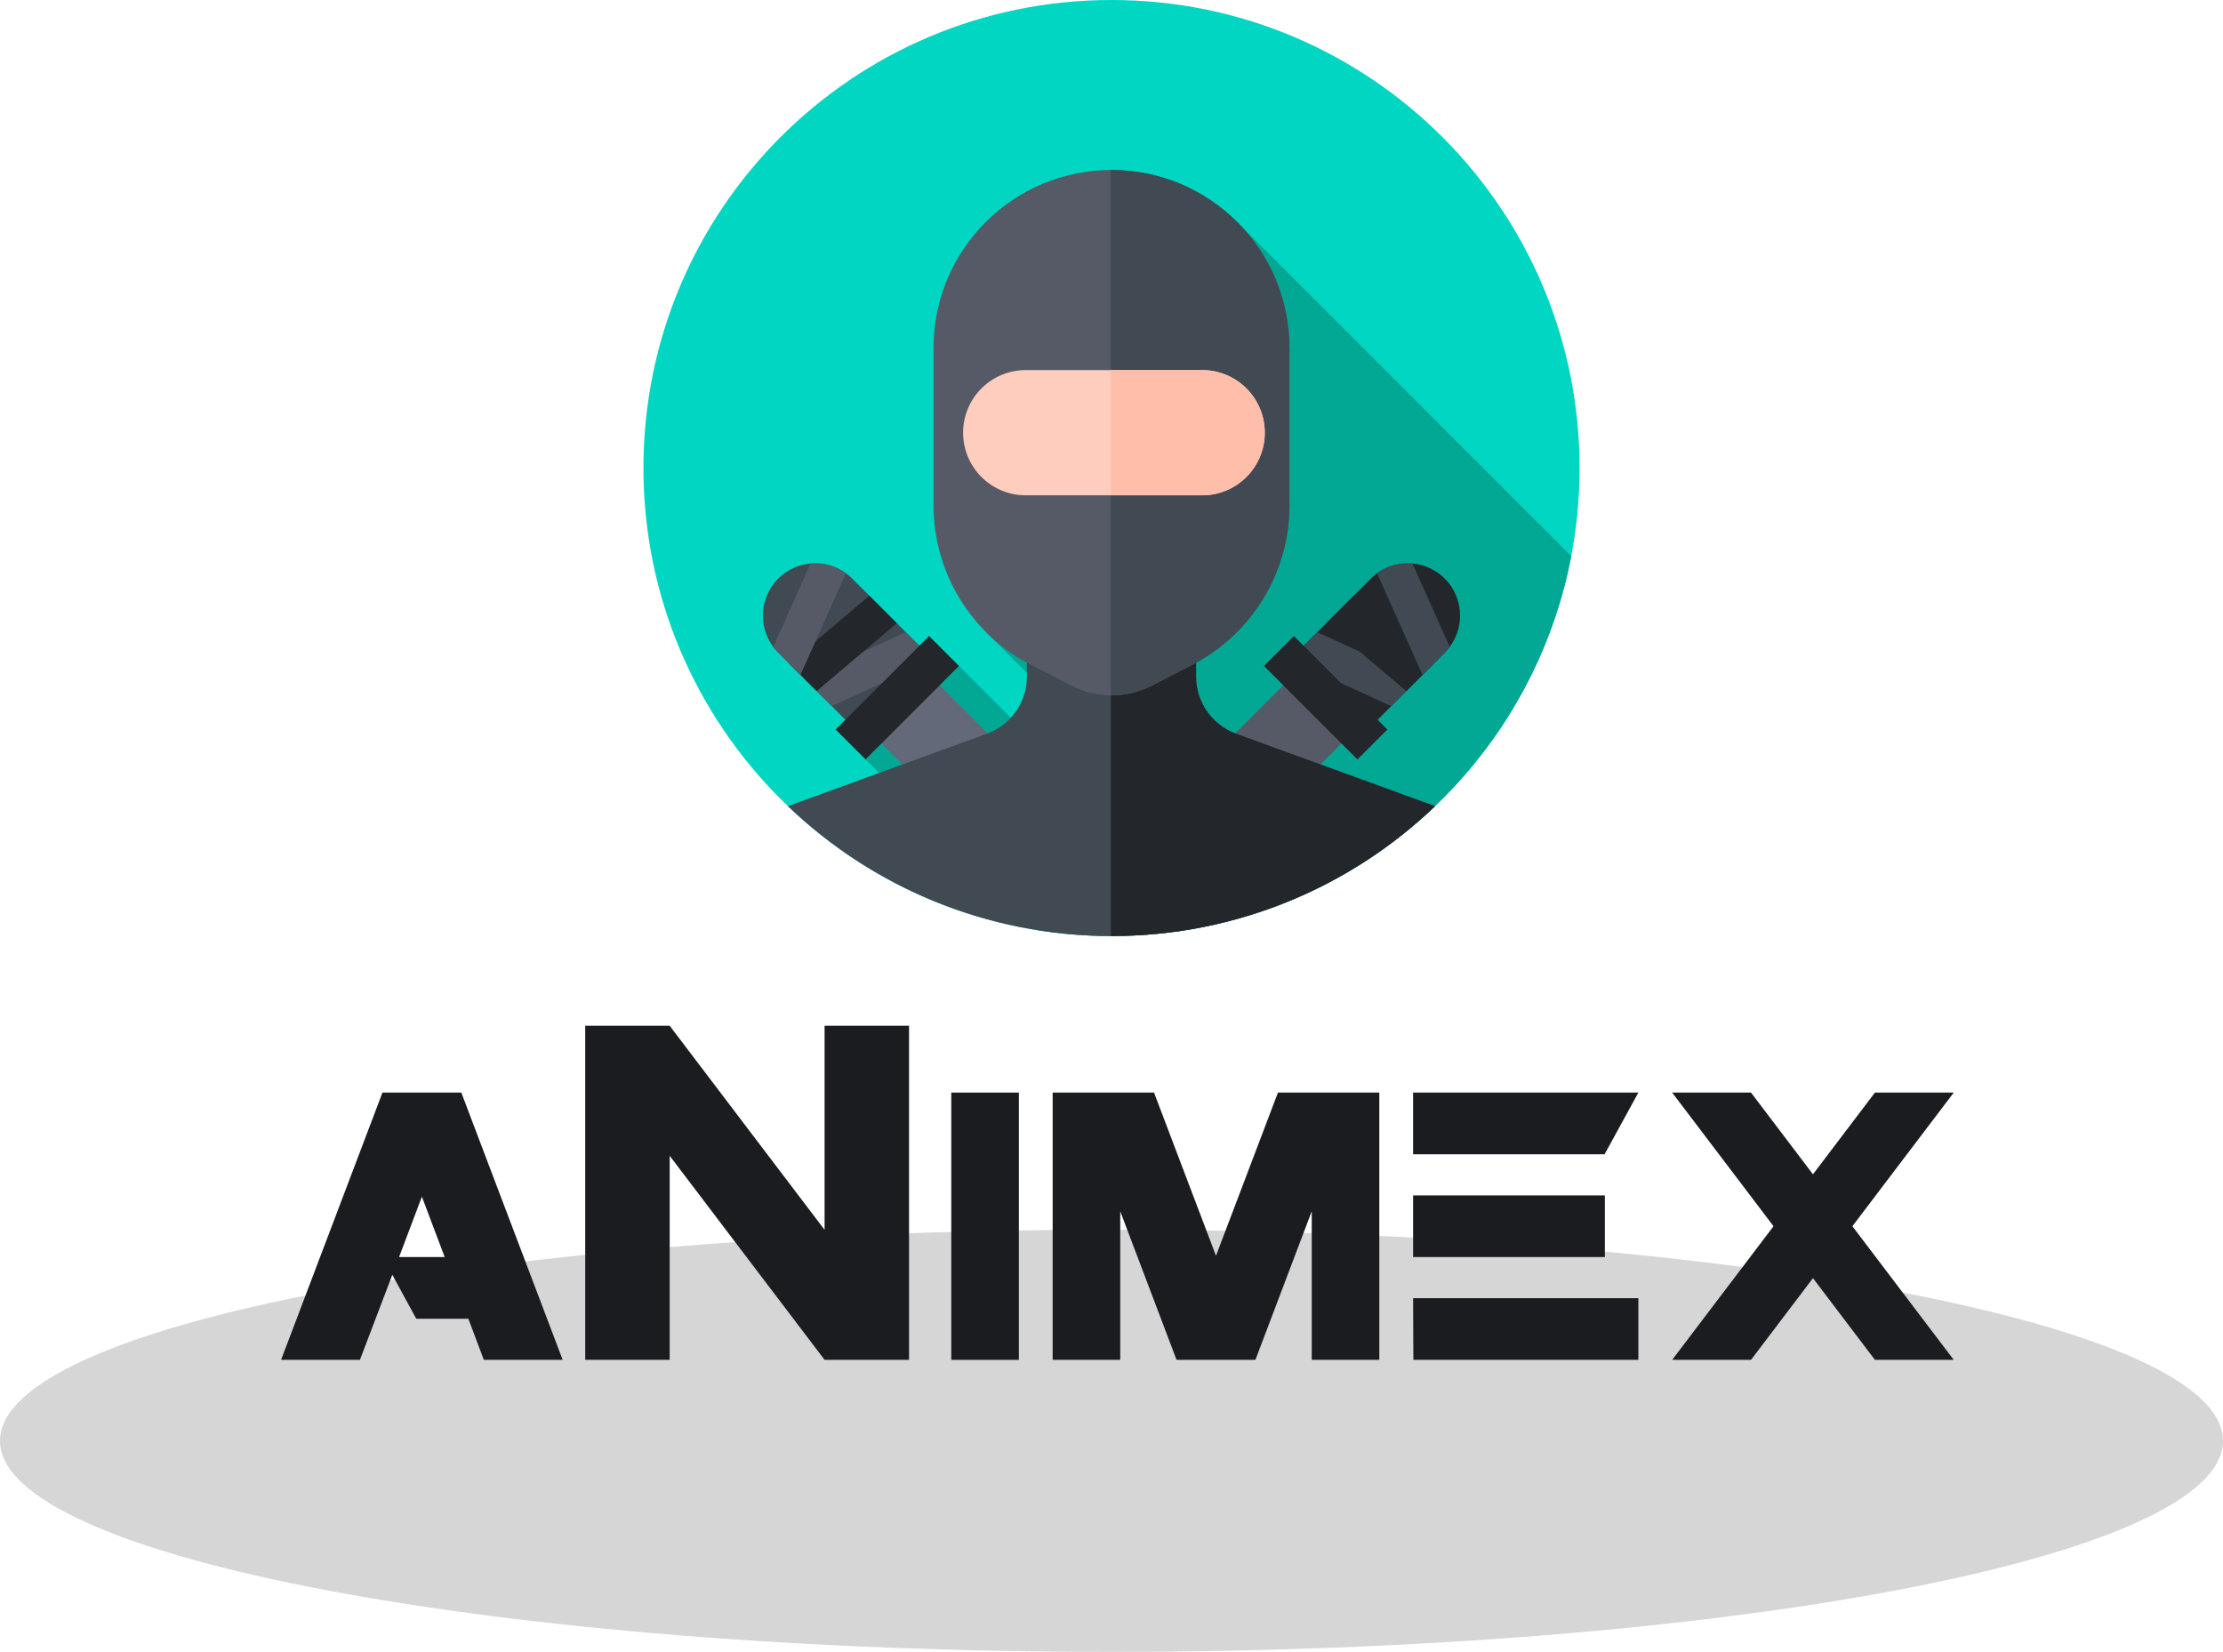
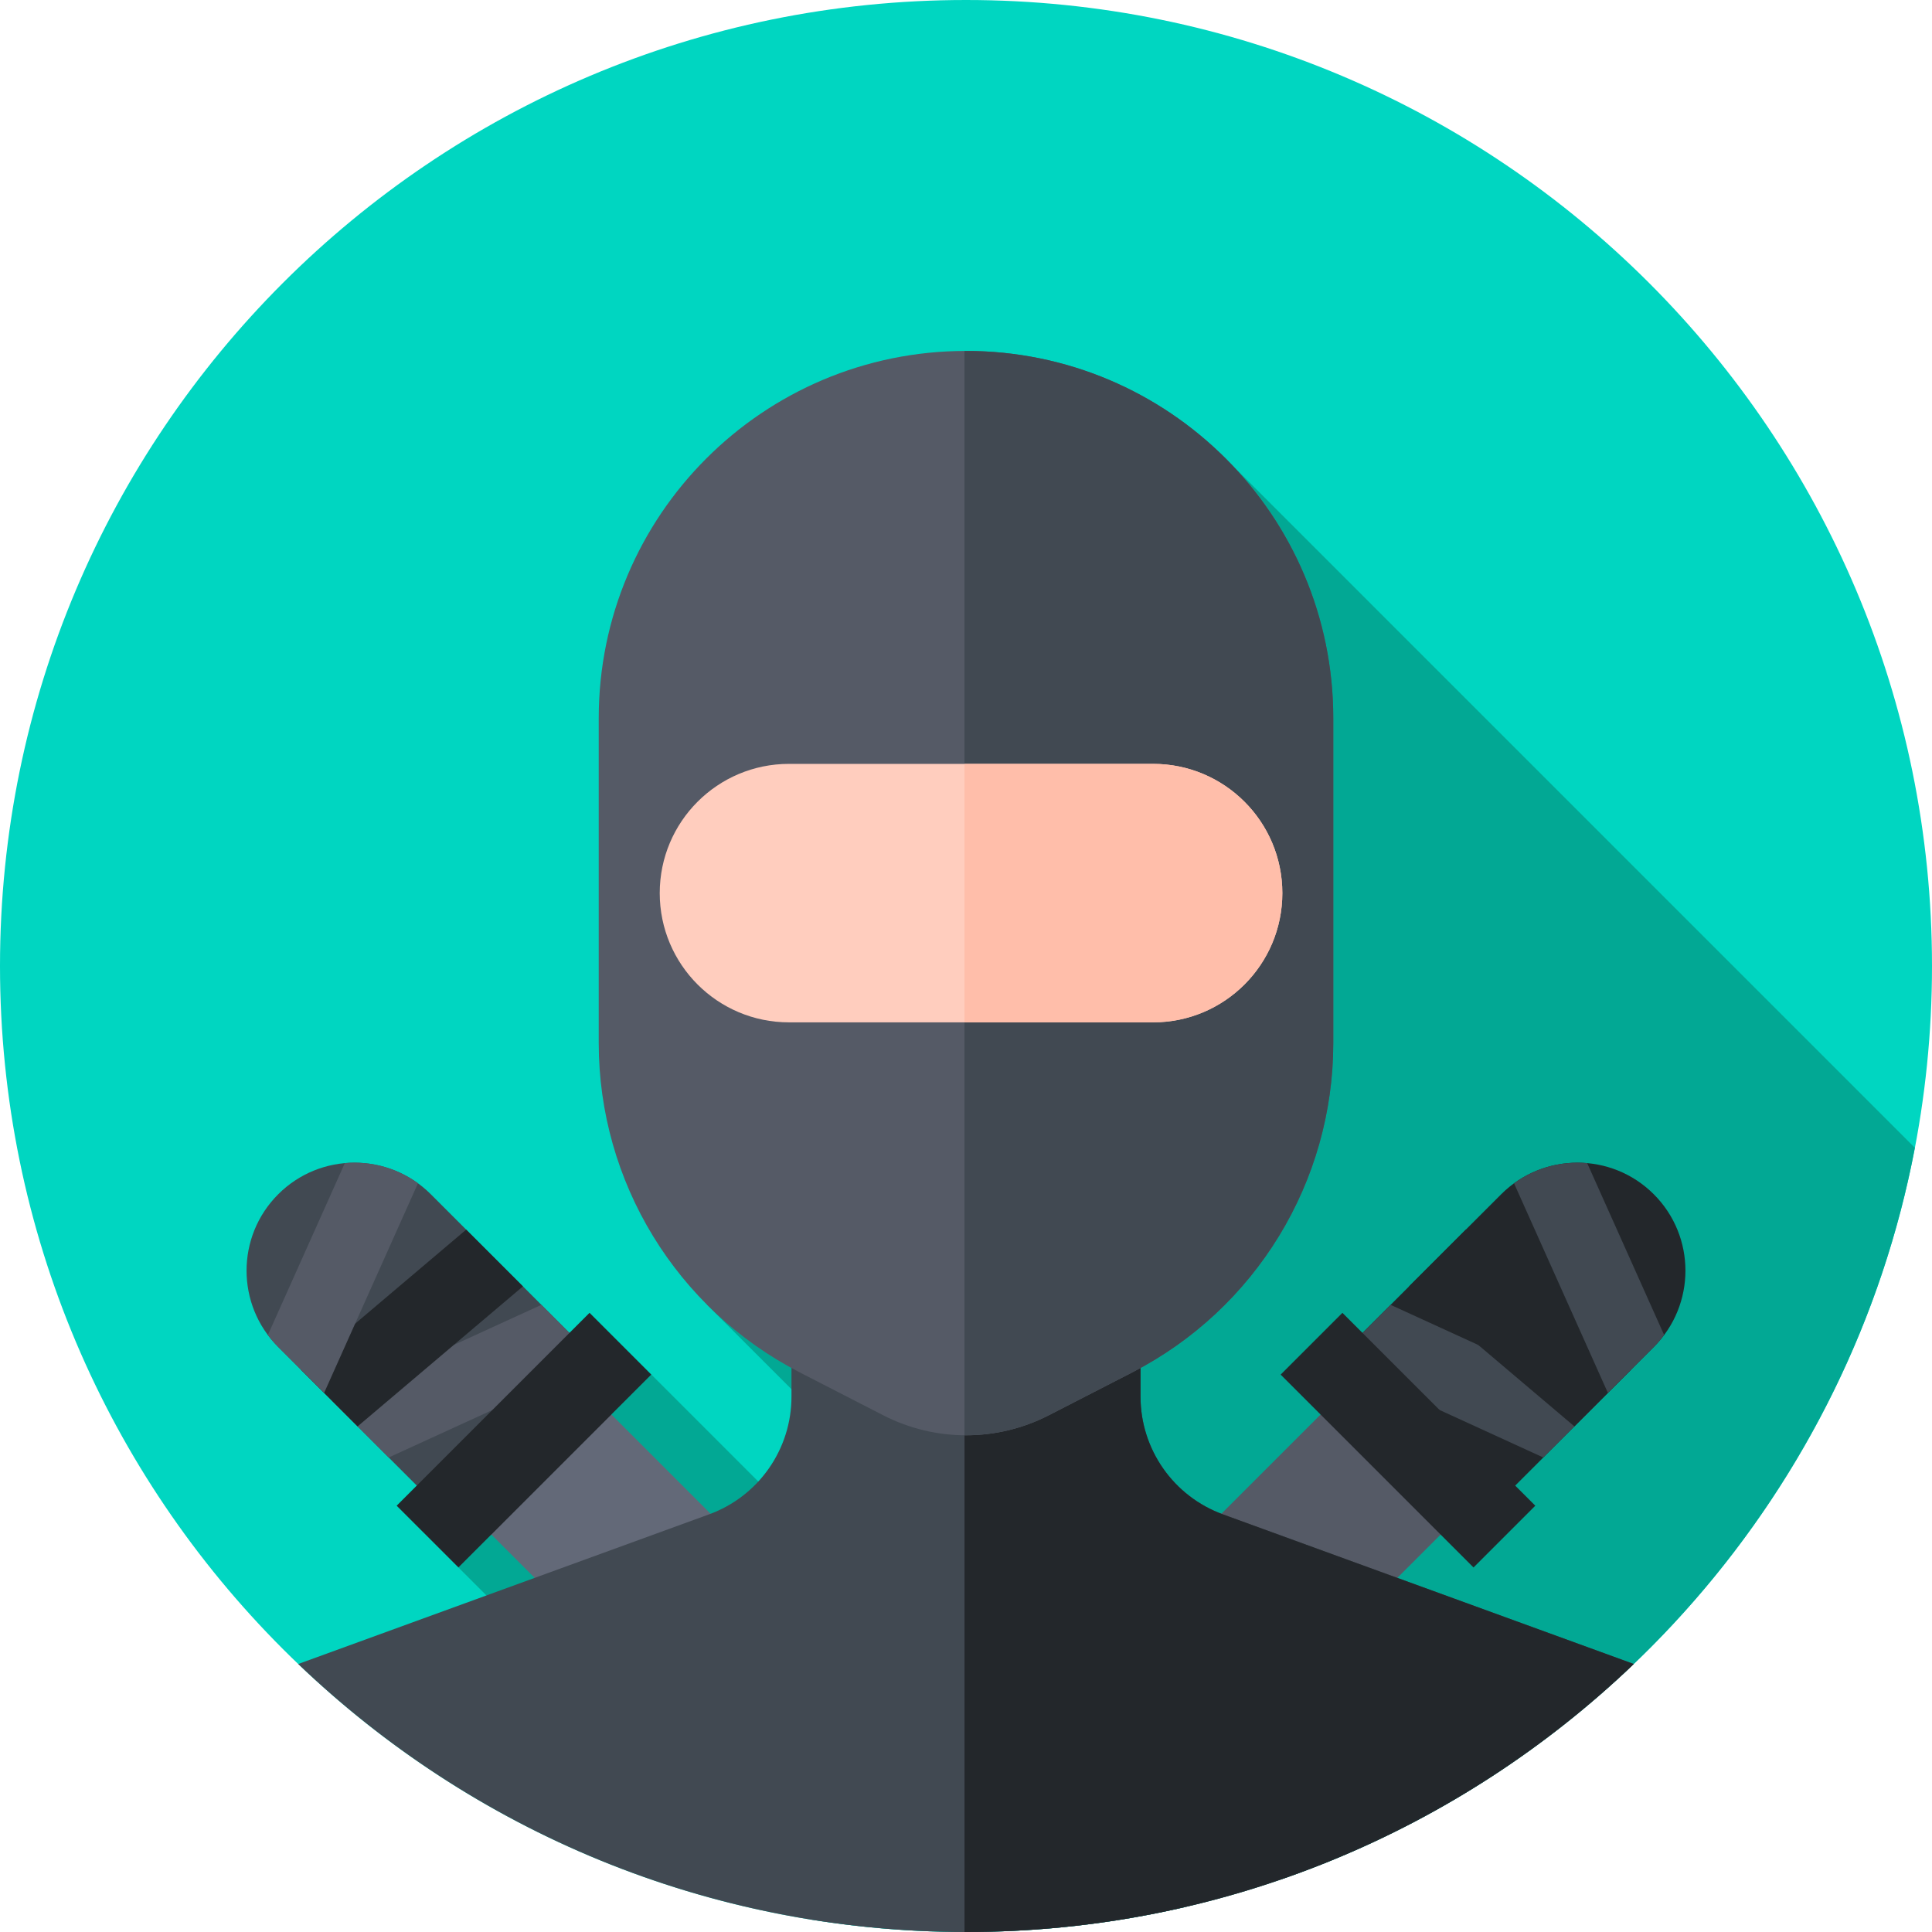
- <svg xmlns="http://www.w3.org/2000/svg" viewBox="0 0 1626.287 1208.57" version="1.1" id="svg44" width="1626.287" height="1208.57">
-   <defs id="defs48" />
-   <g id="g960" transform="matrix(1.337561,0,0,1.337561,470.7279,0)">
-     <path d="M 512,256 C 512,397.387 397.387,512 256,512 114.613,512 0,397.387 0,256 0,114.613 114.613,0 256,0 397.387,0 512,114.613 512,256 Z m 0,0" fill="#00d6c1" id="path2" />
-     <path d="m 172.609,364.277 -51.113,51.117 93.285,93.285 C 228.203,510.852 241.969,512 256,512 c 19.871,0 39.215,-2.266 57.781,-6.547 z m 0,0" fill="#02a894" id="path4" />
-     <path d="M 507.453,304.172 323.414,120.133 187.395,345.797 339.617,498.02 C 425.199,468.453 490.199,394.781 507.453,304.172 Z m 0,0" fill="#02a894" id="path6" />
-     <path d="m 156.57,369.406 -31.812,31.812 73.203,73.199 c 17.57,17.57 46.055,17.566 63.621,0 z m 0,0" fill="#636978" id="path8" />
-     <path d="m 73.719,316.5 c -11.172,11.176 -11.172,29.289 0,40.461 l 51.242,51.242 40.461,-40.461 L 114.18,316.5 c -11.172,-11.172 -29.289,-11.172 -40.461,0 z m 0,0" fill="#414952" id="path10" />
-     <path d="m 87.965,371.211 55.508,-25.414 15.039,15.039 -55.504,25.414 z m 0,0" fill="#555a66" id="path12" />
-     <path d="m 79.727,362.973 43.816,-37.109 15.039,15.039 -43.816,37.109 z m 0,0" fill="#23272b" id="path14" />
-     <path d="M 85.891,369.137 73.719,356.965 c -1.004,-1.004 -1.91,-2.062 -2.734,-3.168 l 20.398,-45.559 c 6.746,-0.602 13.66,1.18 19.383,5.348 z m 0,0" fill="#555a66" id="path16" />
-     <path d="m 105.121,399.023 51.113,-51.113 16.371,16.371 -51.113,51.113 z m 0,0" fill="#23272b" id="path18" />
-     <path d="m 355.43,369.406 31.812,31.812 -73.203,73.199 c -17.566,17.57 -46.051,17.57 -63.621,0 z m 0,0" fill="#555a66" id="path20" />
-     <path d="m 438.281,316.5 c 11.172,11.176 11.172,29.289 0,40.465 L 387.039,408.203 346.578,367.742 397.82,316.5 c 11.172,-11.172 29.289,-11.172 40.461,0 z m 0,0" fill="#23272b" id="path22" />
-     <path d="m 424.035,371.211 -55.508,-25.414 -15.039,15.039 55.504,25.414 z m 0,0" fill="#414952" id="path24" />
-     <path d="m 432.273,362.973 -43.816,-37.109 -15.039,15.039 43.816,37.109 z m 0,0" fill="#23272b" id="path26" />
-     <path d="m 426.109,369.137 12.172,-12.172 c 1.004,-1.004 1.91,-2.062 2.734,-3.168 l -20.398,-45.559 c -6.746,-0.602 -13.66,1.18 -19.383,5.348 z m 0,0" fill="#414952" id="path28" />
-     <path d="m 390.5,415.398 -51.117,-51.113 16.371,-16.371 51.117,51.113 z m 0,0" fill="#23272b" id="path30" />
-     <path d="m 256,512 c 68.656,0 130.996,-27.031 176.969,-71.023 L 324.102,401.324 C 310.98,396.547 302.25,384.074 302.25,370.113 v -30.805 h -92.5 v 30.805 c 0,13.961 -8.73,26.434 -21.852,31.211 L 79.031,440.977 C 125.004,484.969 187.344,512 256,512 Z m 0,0" fill="#414952" id="path32" />
-     <path d="M 432.969,440.977 324.102,401.324 C 310.98,396.547 302.25,384.074 302.25,370.113 v -30.805 h -46.645 v 172.688 c 0.133,0 0.262,0.004 0.395,0.004 68.656,0 130.996,-27.031 176.969,-71.023 z m 0,0" fill="#23272b" id="path34" />
-     <path d="m 300.031,363.715 -22.082,11.344 c -13.777,7.078 -30.121,7.078 -43.898,0 l -22.082,-11.344 c -32.727,-16.812 -53.301,-50.512 -53.301,-87.305 V 190.336 C 158.668,136.578 202.242,93 256,93 c 53.758,0 97.332,43.578 97.332,97.332 v 86.078 c 0,36.793 -20.574,70.492 -53.301,87.305 z m 0,0" fill="#555a66" id="path36" />
-     <path d="m 256,93 c -0.133,0 -0.262,0.004 -0.395,0.004 v 287.352 c 7.66,0.062 15.336,-1.695 22.344,-5.297 l 22.082,-11.344 c 32.727,-16.812 53.301,-50.512 53.301,-87.305 V 190.336 C 353.332,136.578 309.758,93 256,93 Z m 0,0" fill="#414952" id="path38" />
-     <path d="m 305.586,270.934 h -96.5 c -18.918,0 -34.25,-15.336 -34.25,-34.25 0,-18.918 15.332,-34.25 34.25,-34.25 h 96.5 c 18.914,0 34.25,15.332 34.25,34.25 -0.004,18.914 -15.336,34.25 -34.25,34.25 z m 0,0" fill="#ffcdbe" id="path40" />
-     <path d="m 305.582,202.434 h -49.977 v 68.5 h 49.977 c 18.918,0 34.25,-15.336 34.25,-34.25 0,-18.914 -15.332,-34.25 -34.25,-34.25 z m 0,0" fill="#ffbeaa" id="path42" />
-   </g>
-   <ellipse cx="813.143" cy="1054.147" rx="813.143" ry="154.424" fill="#546e7a" opacity="0.1" id="ellipse8" style="opacity:0.321;fill:#808080;fill-opacity:1;stroke-width:1.751" />
-   <g aria-label="aNimex" id="text16" style="font-style:normal;font-variant:normal;font-weight:normal;font-stretch:normal;font-size:78.202px;line-height:1.25;font-family:Protoculture;-inkscape-font-specification:Protoculture;fill:#1a1c20;fill-opacity:1;stroke:none;stroke-width:1.955" transform="matrix(5.39498,0,0,4.923989,1325.157,1920.151)">
-     <path d="m -192.428,-200.544 -4.391,12.639 h -10.692 l 13.746,-39.712 h 10.692 l 13.746,39.712 h -10.692 l -2.1,-6.11 h -7.064 z m 7.102,-2.635 -3.093,-8.973 -3.093,8.973 z" style="font-style:normal;font-variant:normal;font-weight:normal;font-stretch:normal;font-family:Protoculture;-inkscape-font-specification:Protoculture;fill:#1a1c20;fill-opacity:1;stroke-width:1.955" id="path1505" />
-     <path d="m -166.271,-237.545 h 11.455 l 21.002,30.319 v -30.319 h 11.455 v 49.64 h -11.455 l -21.002,-30.319 v 30.319 h -11.455 z" style="font-style:normal;font-variant:normal;font-weight:normal;font-stretch:normal;font-family:Protoculture;-inkscape-font-specification:Protoculture;fill:#1a1c20;fill-opacity:1;stroke-width:1.955" id="path1507" />
-     <path d="m -107.467,-187.904 h -9.164 v -39.712 h 9.164 z" style="font-style:normal;font-variant:normal;font-weight:normal;font-stretch:normal;font-family:Protoculture;-inkscape-font-specification:Protoculture;fill:#1a1c20;fill-opacity:1;stroke-width:1.955" id="path1509" />
-     <path d="m -93.72,-209.975 v 22.071 h -9.164 v -39.712 h 13.746 l 8.401,24.247 8.401,-24.247 h 13.746 v 39.712 h -9.164 v -22.071 l -7.637,22.071 h -10.692 z" style="font-style:normal;font-variant:normal;font-weight:normal;font-stretch:normal;font-family:Protoculture;-inkscape-font-specification:Protoculture;fill:#1a1c20;fill-opacity:1;stroke-width:1.955" id="path1511" />
-     <path d="m -23.46,-227.617 -4.582,9.164 h -25.966 v -9.164 z m -30.548,15.274 h 26.004 v 9.164 h -26.004 z m 0,15.274 h 30.548 v 9.164 h -30.51 z" style="font-style:normal;font-variant:normal;font-weight:normal;font-stretch:normal;font-family:Protoculture;-inkscape-font-specification:Protoculture;fill:#1a1c20;fill-opacity:1;stroke-width:1.955" id="path1513" />
-     <path d="m 5.56,-207.76 13.746,19.856 H 8.615 l -8.401,-12.143 -8.401,12.143 H -18.878 l 13.746,-19.856 -13.746,-19.856 h 10.692 l 8.401,12.143 8.401,-12.143 H 19.306 Z" style="font-style:normal;font-variant:normal;font-weight:normal;font-stretch:normal;font-family:Protoculture;-inkscape-font-specification:Protoculture;fill:#1a1c20;fill-opacity:1;stroke-width:1.955" id="path1515" />
-   </g>
+ <svg xmlns="http://www.w3.org/2000/svg" viewBox="0 0 512 512">
+   <path d="m512 256c0 141.387-114.613 256-256 256s-256-114.613-256-256 114.613-256 256-256 256 114.613 256 256zm0 0" fill="#00d6c1" />
+   <path d="m172.609 364.277-51.113 51.117 93.285 93.285c13.422 2.172 27.188 3.32 41.219 3.32 19.871 0 39.215-2.266 57.781-6.547zm0 0" fill="#02a894" />
+   <path d="m507.453 304.172-184.039-184.039-136.02 225.664 152.223 152.223c85.582-29.566 150.582-103.238 167.836-193.848zm0 0" fill="#02a894" />
+   <path d="m156.57 369.406-31.812 31.812 73.203 73.199c17.57 17.57 46.055 17.566 63.621 0zm0 0" fill="#636978" />
+   <path d="m73.719 316.5c-11.172 11.176-11.172 29.289 0 40.461l51.242 51.242 40.461-40.461-51.242-51.242c-11.172-11.172-29.289-11.172-40.461 0zm0 0" fill="#414952" />
+   <path d="m87.965 371.211 55.508-25.414 15.039 15.039-55.504 25.414zm0 0" fill="#555a66" />
+   <path d="m79.727 362.973 43.816-37.109 15.039 15.039-43.816 37.109zm0 0" fill="#23272b" />
+   <path d="m85.891 369.137-12.172-12.172c-1.004-1.004-1.91-2.062-2.734-3.168l20.398-45.559c6.746-.602 13.66 1.18 19.383 5.348zm0 0" fill="#555a66" />
+   <path d="m105.121 399.023 51.113-51.113 16.371 16.371-51.113 51.113zm0 0" fill="#23272b" />
+   <path d="m355.43 369.406 31.812 31.812-73.203 73.199c-17.566 17.57-46.051 17.57-63.621 0zm0 0" fill="#555a66" />
+   <path d="m438.281 316.5c11.172 11.176 11.172 29.289 0 40.465l-51.242 51.238-40.461-40.461 51.242-51.242c11.172-11.172 29.289-11.172 40.461 0zm0 0" fill="#23272b" />
+   <path d="m424.035 371.211-55.508-25.414-15.039 15.039 55.504 25.414zm0 0" fill="#414952" />
+   <path d="m432.273 362.973-43.816-37.109-15.039 15.039 43.816 37.109zm0 0" fill="#23272b" />
+   <path d="m426.109 369.137 12.172-12.172c1.004-1.004 1.91-2.062 2.734-3.168l-20.398-45.559c-6.746-.602-13.66 1.18-19.383 5.348zm0 0" fill="#414952" />
+   <path d="m390.5 415.398-51.117-51.113 16.371-16.371 51.117 51.113zm0 0" fill="#23272b" />
+   <path d="m256 512c68.656 0 130.996-27.031 176.969-71.023l-108.867-39.652c-13.121-4.777-21.852-17.25-21.852-31.211v-30.805h-92.5v30.805c0 13.961-8.73 26.434-21.852 31.211l-108.867 39.652c45.973 43.992 108.312 71.023 176.969 71.023zm0 0" fill="#414952" />
+   <path d="m432.969 440.977-108.867-39.652c-13.121-4.777-21.852-17.25-21.852-31.211v-30.805h-46.645v172.688c.133 0 .262.004.395.004 68.656 0 130.996-27.031 176.969-71.023zm0 0" fill="#23272b" />
+   <path d="m300.031 363.715-22.082 11.344c-13.777 7.078-30.121 7.078-43.898 0l-22.082-11.344c-32.727-16.812-53.301-50.512-53.301-87.305v-86.074c0-53.758 43.574-97.336 97.332-97.336s97.332 43.578 97.332 97.332v86.078c0 36.793-20.574 70.492-53.301 87.305zm0 0" fill="#555a66" />
+   <path d="m256 93c-.133 0-.262.004-.395.004v287.352c7.66.062 15.336-1.695 22.344-5.297l22.082-11.344c32.727-16.812 53.301-50.512 53.301-87.305v-86.074c0-53.758-43.574-97.336-97.332-97.336zm0 0" fill="#414952" />
+   <path d="m305.586 270.934h-96.5c-18.918 0-34.25-15.336-34.25-34.25 0-18.918 15.332-34.25 34.25-34.25h96.5c18.914 0 34.25 15.332 34.25 34.25-.004 18.914-15.336 34.25-34.25 34.25zm0 0" fill="#ffcdbe" />
+   <path d="m305.582 202.434h-49.977v68.5h49.977c18.918 0 34.25-15.336 34.25-34.25 0-18.914-15.332-34.25-34.25-34.25zm0 0" fill="#ffbeaa" />
</svg>
